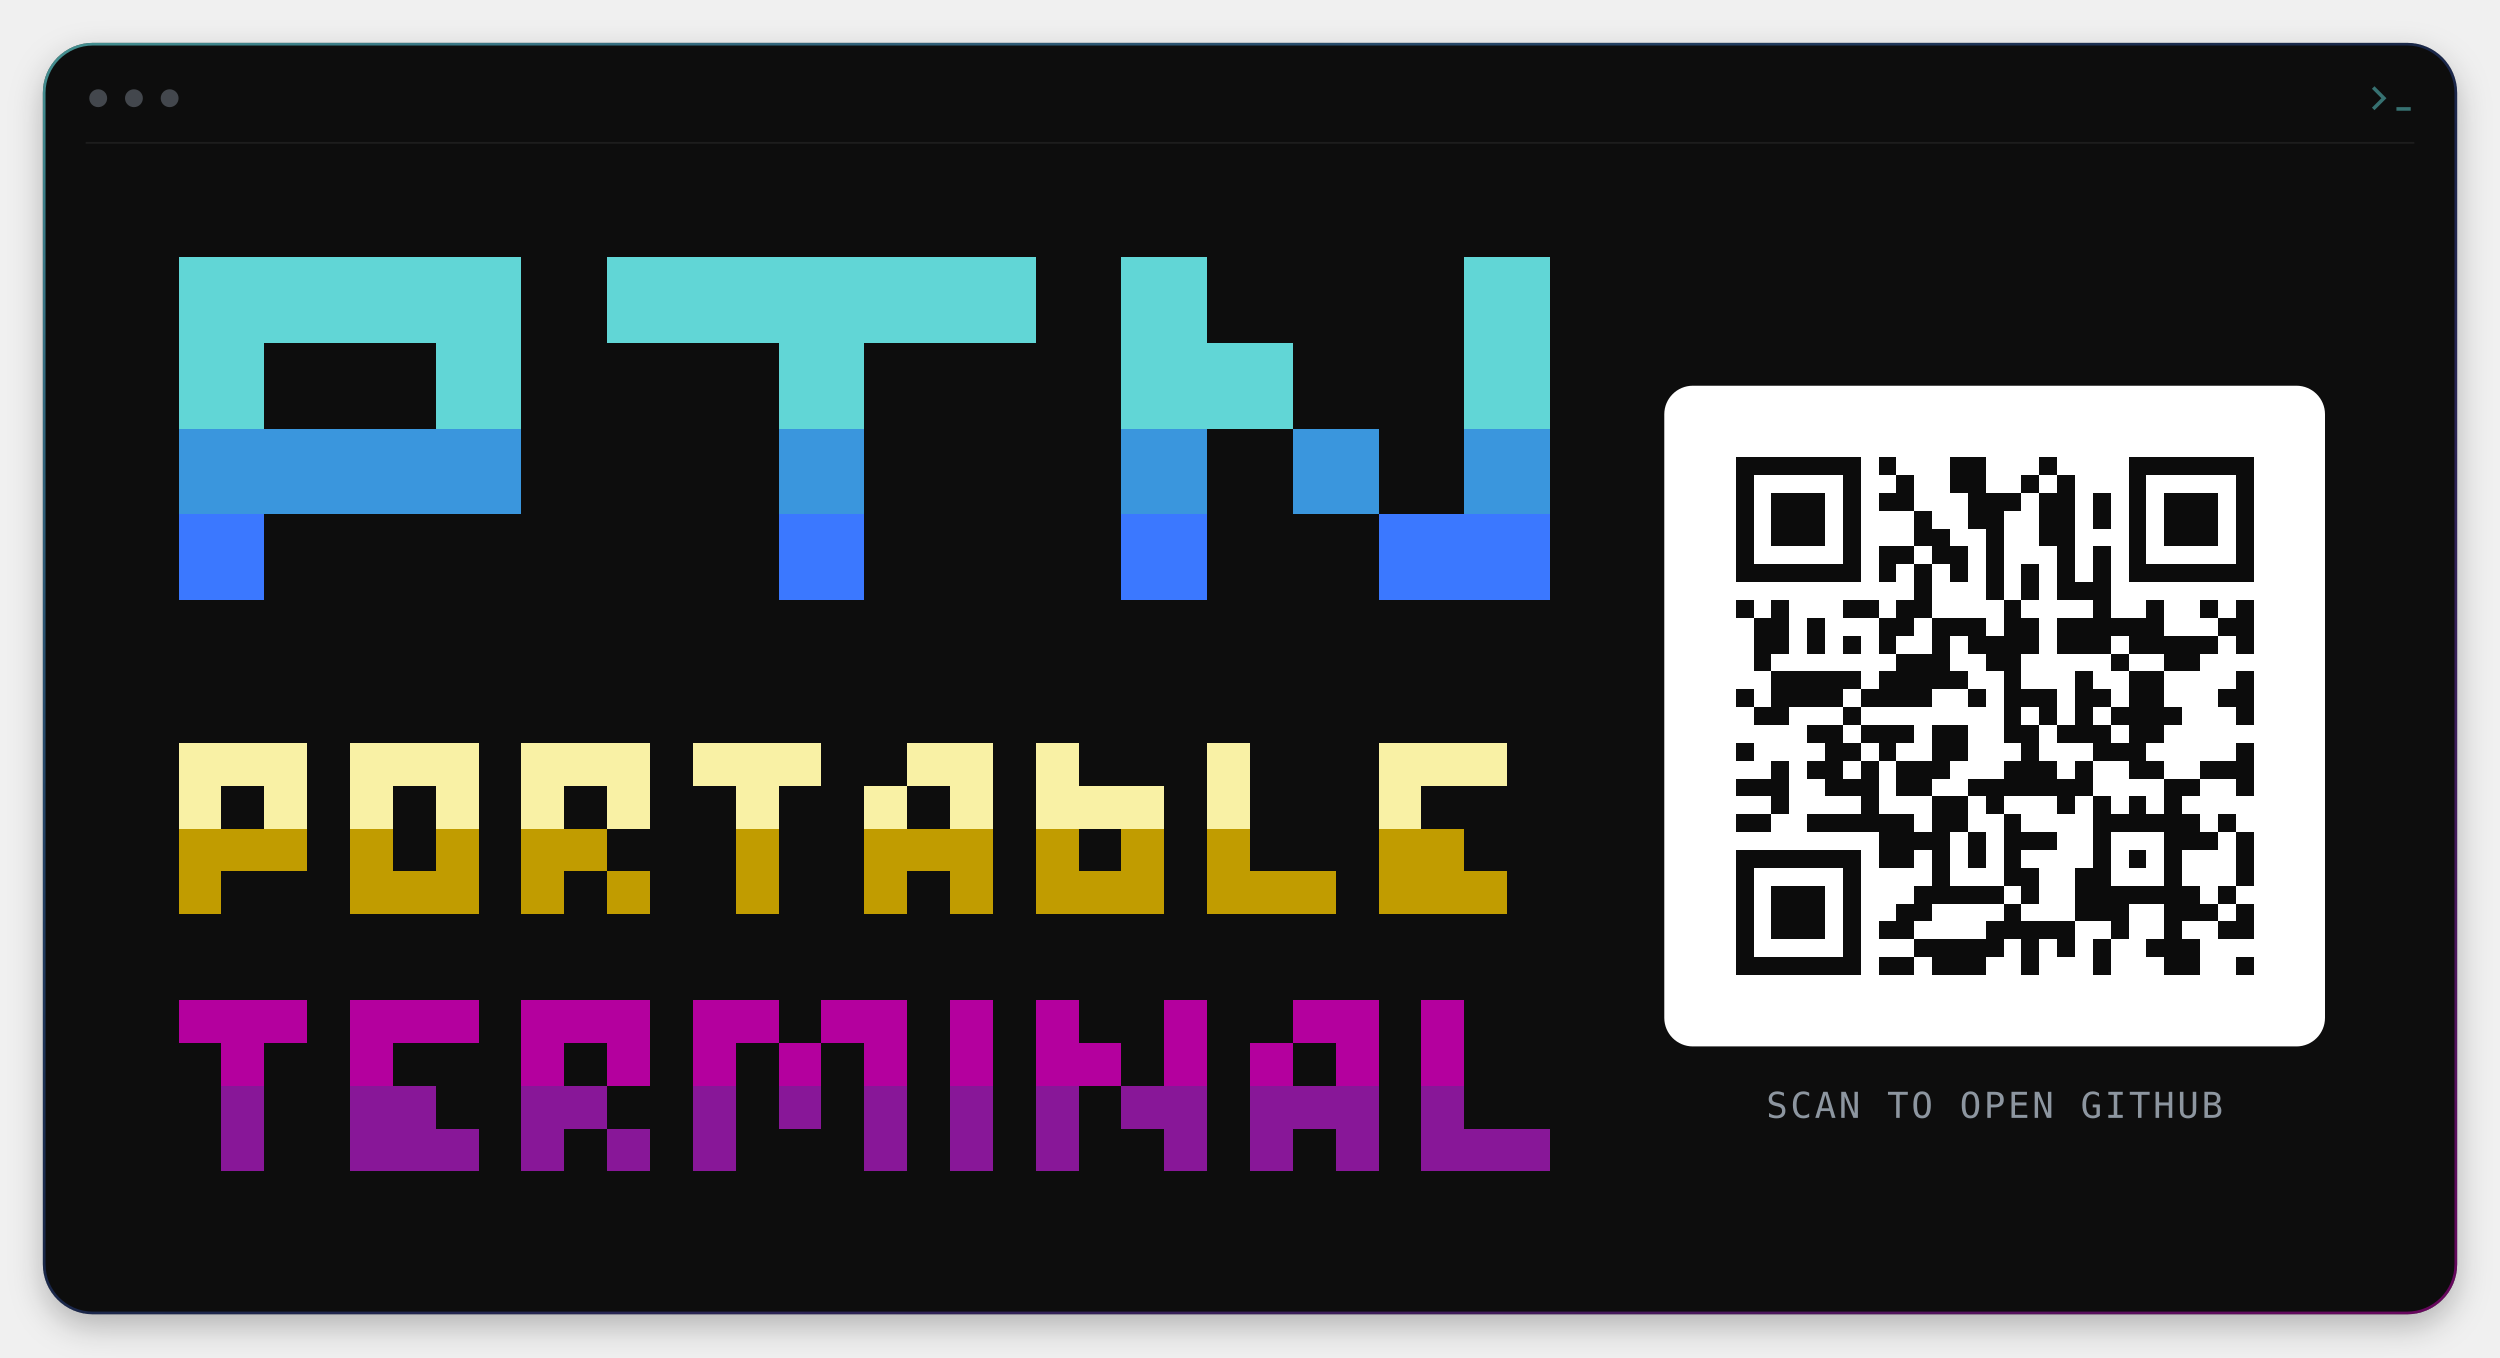
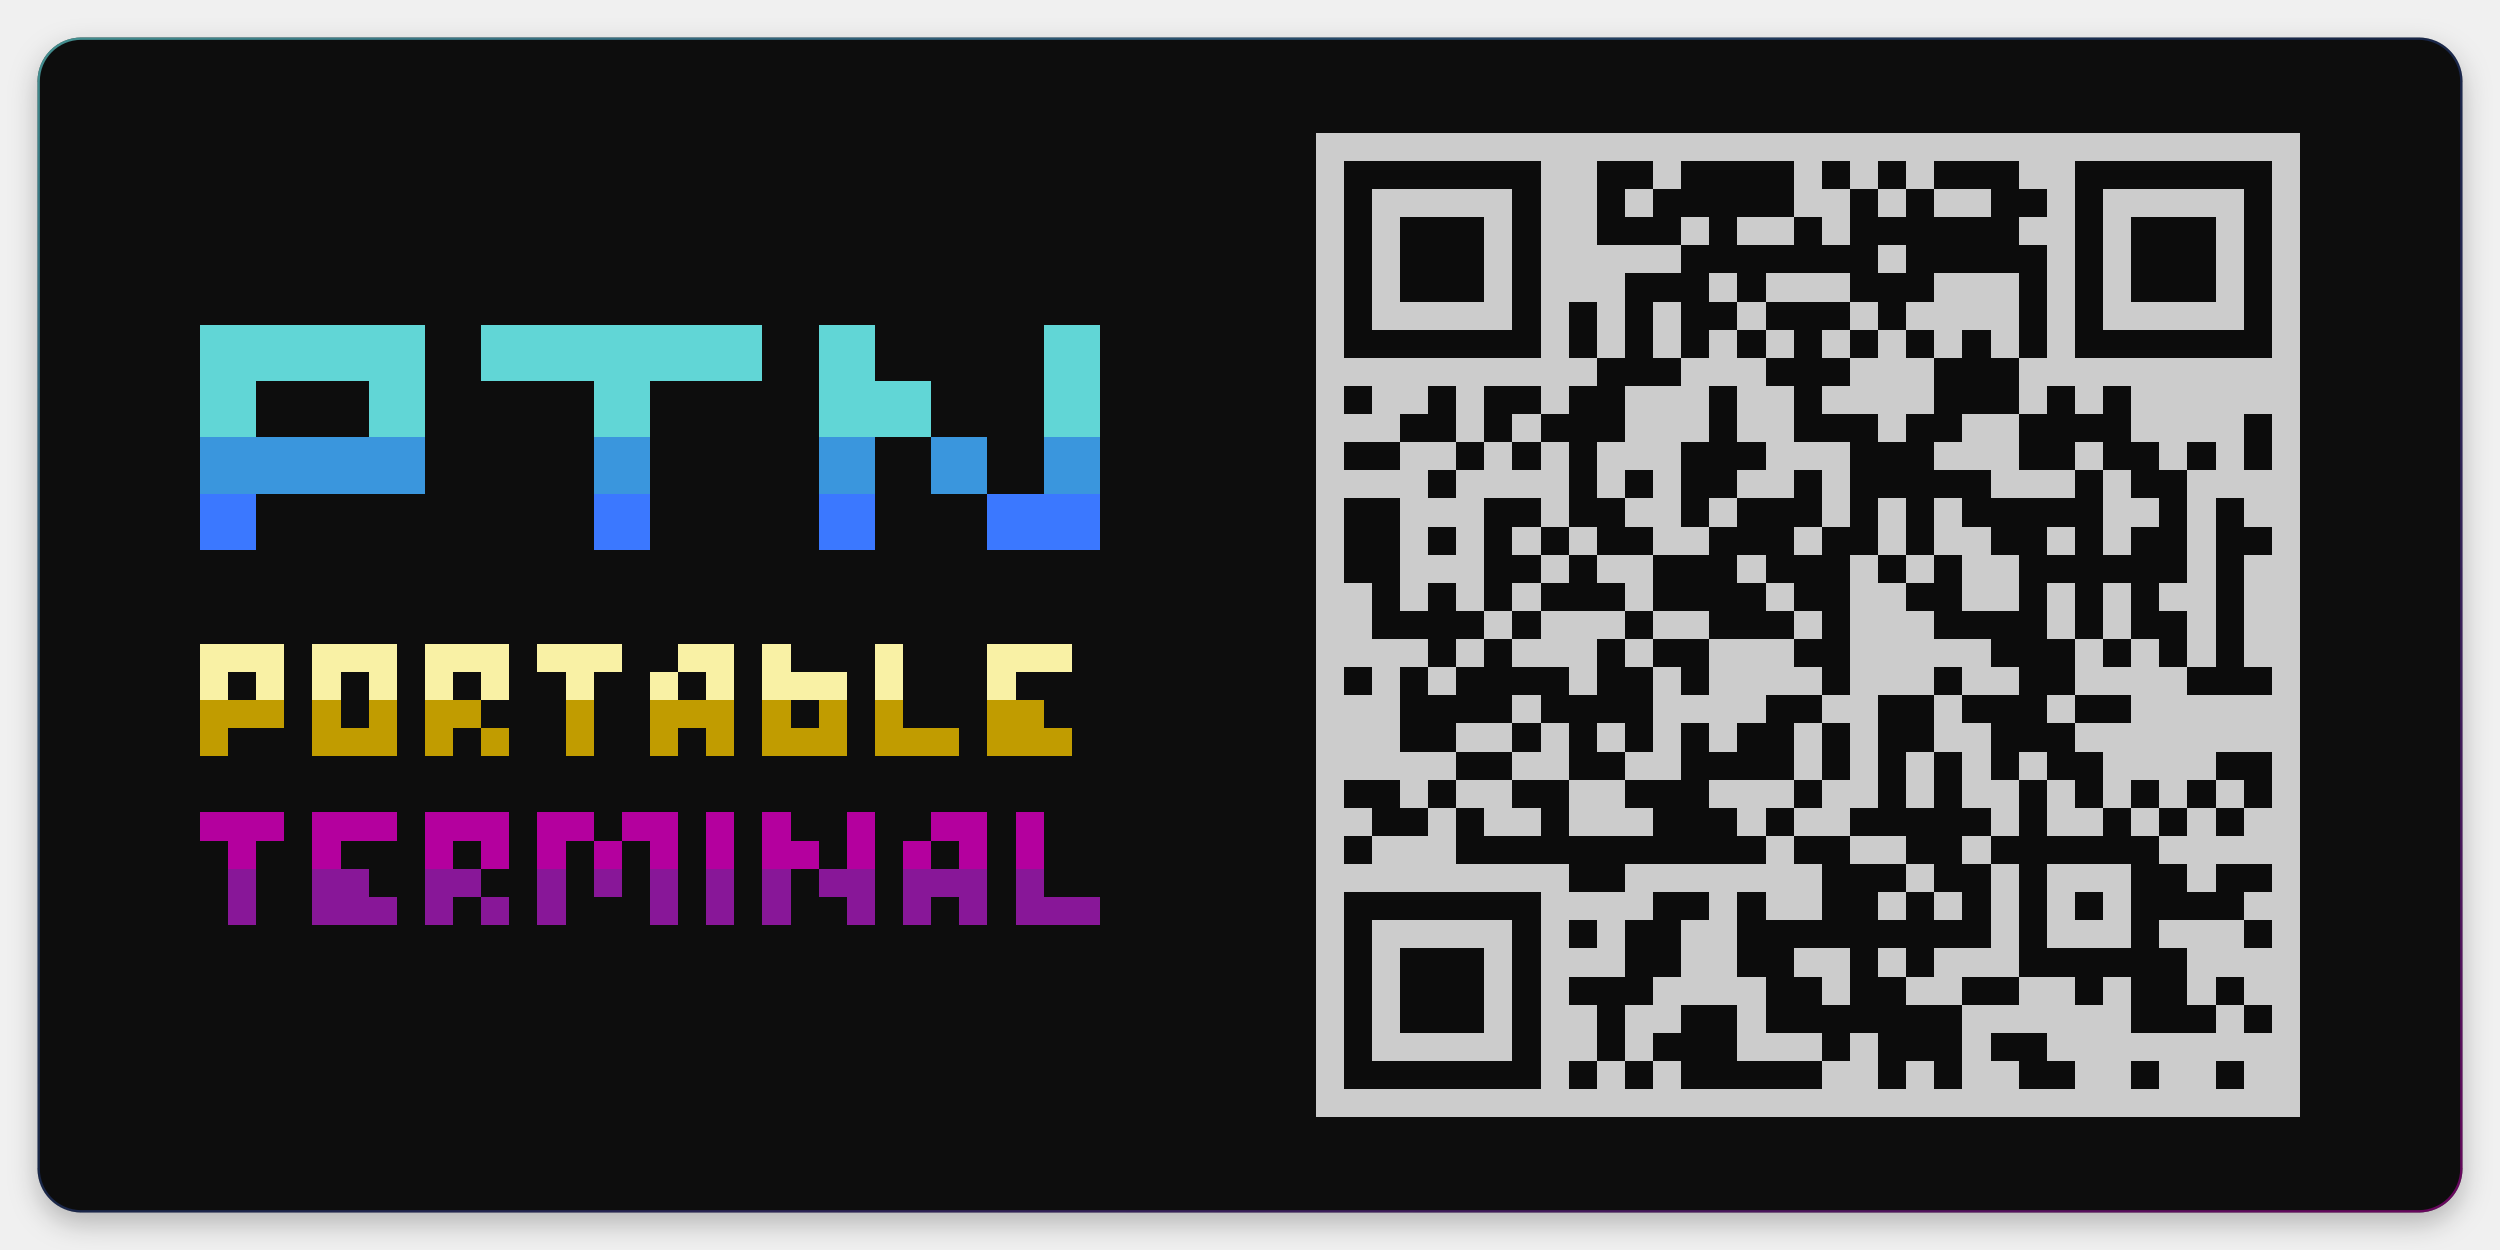
- <svg xmlns="http://www.w3.org/2000/svg" width="1400" height="760" viewBox="0 0 1400 760" role="img" aria-labelledby="title description">
+ <svg xmlns="http://www.w3.org/2000/svg" width="1600" height="800" viewBox="0 0 1600 800" role="img" aria-labelledby="title description">
  <defs>
    <linearGradient id="edge" x1="0" y1="0" x2="1" y2="1">
      <stop offset="0" stop-color="#61d6d6" stop-opacity=".65" />
      <stop offset=".48" stop-color="#3b78ff" stop-opacity=".24" />
      <stop offset="1" stop-color="#b4009e" stop-opacity=".55" />
    </linearGradient>
    <filter id="shadow" x="-20%" y="-20%" width="140%" height="140%" color-interpolation-filters="sRGB">
      <feDropShadow dx="0" dy="7" stdDeviation="9" flood-color="#000" flood-opacity=".25" />
    </filter>
  </defs>
-   <rect x="24" y="24" width="1352" height="712" rx="28" fill="#0c0c0c" filter="url(#shadow)" />
-   <rect x="24.75" y="24.75" width="1350.5" height="710.5" rx="27.25" fill="none" stroke="url(#edge)" stroke-width="1.5" />
-   <g fill="#60666e" opacity=".65">
-     <circle cx="55" cy="55" r="5" />
-     <circle cx="75" cy="55" r="5" />
-     <circle cx="95" cy="55" r="5" />
-   </g>
-   <path d="M48 80h1304" stroke="#fff" stroke-opacity=".07" />
-   <path d="m1329 49 6 6-6 6m13 0h8" fill="none" stroke="#61d6d6" stroke-width="2" stroke-opacity=".5" />
-   <g transform="translate(100 144)" shape-rendering="crispEdges">
+   <rect x="24" y="24" width="1552" height="752" rx="28" fill="#0c0c0c" filter="url(#shadow)" />
+   <rect x="24.75" y="24.75" width="1550.5" height="750.5" rx="27.25" fill="none" stroke="url(#edge)" stroke-width="1.5" />
+   <g transform="translate(128 208) scale(.75)" shape-rendering="crispEdges">
    <path fill="#61d6d6" d="M0 0h24v48h-24z M24 0h24v48h-24z M48 0h24v48h-24z M72 0h24v48h-24z M96 0h24v48h-24z M120 0h24v48h-24z M144 0h24v48h-24z M168 0h24v48h-24z M240 0h24v48h-24z M264 0h24v48h-24z M288 0h24v48h-24z M312 0h24v48h-24z M336 0h24v48h-24z M360 0h24v48h-24z M384 0h24v48h-24z M408 0h24v48h-24z M432 0h24v48h-24z M456 0h24v48h-24z M528 0h24v48h-24z M552 0h24v48h-24z M720 0h24v48h-24z M744 0h24v48h-24z" />
    <path fill="#61d6d6" d="M0 48h24v48h-24z M24 48h24v48h-24z M144 48h24v48h-24z M168 48h24v48h-24z M336 48h24v48h-24z M360 48h24v48h-24z M528 48h24v48h-24z M552 48h24v48h-24z M576 48h24v48h-24z M600 48h24v48h-24z M720 48h24v48h-24z M744 48h24v48h-24z" />
    <path fill="#3a96dd" d="M0 96h24v48h-24z M24 96h24v48h-24z M48 96h24v48h-24z M72 96h24v48h-24z M96 96h24v48h-24z M120 96h24v48h-24z M144 96h24v48h-24z M168 96h24v48h-24z M336 96h24v48h-24z M360 96h24v48h-24z M528 96h24v48h-24z M552 96h24v48h-24z M624 96h24v48h-24z M648 96h24v48h-24z M720 96h24v48h-24z M744 96h24v48h-24z" />
    <path fill="#3b78ff" d="M0 144h24v48h-24z M24 144h24v48h-24z M336 144h24v48h-24z M360 144h24v48h-24z M528 144h24v48h-24z M552 144h24v48h-24z M672 144h24v48h-24z M696 144h24v48h-24z M720 144h24v48h-24z M744 144h24v48h-24z" />
    <path fill="#f9f1a5" d="M0 272h24v48h-24z M24 272h24v24h-24z M48 272h24v48h-24z M96 272h24v48h-24z M120 272h24v24h-24z M144 272h24v48h-24z M192 272h24v48h-24z M216 272h24v24h-24z M240 272h24v48h-24z M288 272h24v24h-24z M312 272h24v48h-24z M336 272h24v24h-24z M384 296h24v24h-24z M408 272h24v24h-24z M432 272h24v48h-24z M480 272h24v48h-24z M504 296h24v24h-24z M528 296h24v24h-24z M576 272h24v48h-24z M672 272h24v48h-24z M696 272h24v24h-24z M720 272h24v24h-24z" />
    <path fill="#c19c00" d="M0 320h24v48h-24z M24 320h24v24h-24z M48 320h24v24h-24z M96 320h24v48h-24z M120 344h24v24h-24z M144 320h24v48h-24z M192 320h24v48h-24z M216 320h24v24h-24z M240 344h24v24h-24z M312 320h24v48h-24z M384 320h24v48h-24z M408 320h24v24h-24z M432 320h24v48h-24z M480 320h24v48h-24z M504 344h24v24h-24z M528 320h24v48h-24z M576 320h24v48h-24z M600 344h24v24h-24z M624 344h24v24h-24z M672 320h24v48h-24z M696 320h24v48h-24z M720 344h24v24h-24z" />
    <path fill="#b4009e" d="M0 416h24v24h-24z M24 416h24v48h-24z M48 416h24v24h-24z M96 416h24v48h-24z M120 416h24v24h-24z M144 416h24v24h-24z M192 416h24v48h-24z M216 416h24v24h-24z M240 416h24v48h-24z M288 416h24v48h-24z M312 416h24v24h-24z M336 440h24v24h-24z M360 416h24v24h-24z M384 416h24v48h-24z M432 416h24v48h-24z M480 416h24v48h-24z M504 440h24v24h-24z M552 416h24v48h-24z M600 440h24v24h-24z M624 416h24v24h-24z M648 416h24v48h-24z M696 416h24v48h-24z" />
    <path fill="#881798" d="M24 464h24v48h-24z M96 464h24v48h-24z M120 464h24v48h-24z M144 488h24v24h-24z M192 464h24v48h-24z M216 464h24v24h-24z M240 488h24v24h-24z M288 464h24v48h-24z M336 464h24v24h-24z M384 464h24v48h-24z M432 464h24v48h-24z M480 464h24v48h-24z M528 464h24v24h-24z M552 464h24v48h-24z M600 464h24v48h-24z M624 464h24v24h-24z M648 464h24v48h-24z M696 464h24v48h-24z M720 488h24v24h-24z M744 488h24v24h-24z" />
  </g>
-   <g transform="translate(932 216)" aria-label="QR code linking to the Porterminal GitHub repository">
-     <rect width="370" height="370" rx="16" fill="#fff" />
-     <path fill="#0c0c0c" shape-rendering="crispEdges" d="M40 40h70v10h-70z M120 40h10v10h-10z M160 40h20v10h-20z M210 40h10v10h-10z M260 40h70v10h-70z M40 50h10v10h-10z M100 50h10v10h-10z M130 50h10v10h-10z M160 50h20v10h-20z M200 50h10v10h-10z M220 50h10v10h-10z M260 50h10v10h-10z M320 50h10v10h-10z M40 60h10v10h-10z M60 60h30v10h-30z M100 60h10v10h-10z M120 60h20v10h-20z M170 60h30v10h-30z M210 60h20v10h-20z M240 60h10v10h-10z M260 60h10v10h-10z M280 60h30v10h-30z M320 60h10v10h-10z M40 70h10v10h-10z M60 70h30v10h-30z M100 70h10v10h-10z M140 70h10v10h-10z M170 70h20v10h-20z M210 70h20v10h-20z M240 70h10v10h-10z M260 70h10v10h-10z M280 70h30v10h-30z M320 70h10v10h-10z M40 80h10v10h-10z M60 80h30v10h-30z M100 80h10v10h-10z M140 80h20v10h-20z M180 80h10v10h-10z M210 80h20v10h-20z M260 80h10v10h-10z M280 80h30v10h-30z M320 80h10v10h-10z M40 90h10v10h-10z M100 90h10v10h-10z M120 90h20v10h-20z M150 90h20v10h-20z M180 90h10v10h-10z M220 90h10v10h-10z M240 90h10v10h-10z M260 90h10v10h-10z M320 90h10v10h-10z M40 100h70v10h-70z M120 100h10v10h-10z M140 100h10v10h-10z M160 100h10v10h-10z M180 100h10v10h-10z M200 100h10v10h-10z M220 100h10v10h-10z M240 100h10v10h-10z M260 100h70v10h-70z M140 110h10v10h-10z M180 110h10v10h-10z M200 110h10v10h-10z M220 110h30v10h-30z M40 120h10v10h-10z M60 120h10v10h-10z M100 120h20v10h-20z M130 120h20v10h-20z M190 120h10v10h-10z M240 120h10v10h-10z M270 120h10v10h-10z M300 120h10v10h-10z M320 120h10v10h-10z M50 130h20v10h-20z M80 130h10v10h-10z M120 130h20v10h-20z M150 130h30v10h-30z M190 130h20v10h-20z M220 130h60v10h-60z M310 130h20v10h-20z M50 140h20v10h-20z M80 140h10v10h-10z M100 140h10v10h-10z M120 140h10v10h-10z M150 140h10v10h-10z M170 140h40v10h-40z M220 140h30v10h-30z M260 140h50v10h-50z M320 140h10v10h-10z M50 150h10v10h-10z M130 150h30v10h-30z M180 150h20v10h-20z M250 150h10v10h-10z M280 150h20v10h-20z M60 160h50v10h-50z M120 160h50v10h-50z M190 160h10v10h-10z M230 160h10v10h-10z M260 160h20v10h-20z M320 160h10v10h-10z M40 170h10v10h-10z M60 170h40v10h-40z M110 170h40v10h-40z M170 170h10v10h-10z M190 170h30v10h-30z M230 170h20v10h-20z M260 170h20v10h-20z M310 170h20v10h-20z M50 180h20v10h-20z M100 180h10v10h-10z M190 180h10v10h-10z M210 180h10v10h-10z M230 180h10v10h-10z M250 180h40v10h-40z M320 180h10v10h-10z M80 190h20v10h-20z M110 190h30v10h-30z M150 190h20v10h-20z M190 190h20v10h-20z M220 190h30v10h-30z M260 190h20v10h-20z M40 200h10v10h-10z M90 200h20v10h-20z M120 200h10v10h-10z M150 200h20v10h-20z M200 200h10v10h-10z M240 200h30v10h-30z M320 200h10v10h-10z M60 210h10v10h-10z M80 210h20v10h-20z M110 210h10v10h-10z M130 210h30v10h-30z M190 210h30v10h-30z M230 210h10v10h-10z M260 210h20v10h-20z M300 210h30v10h-30z M40 220h30v10h-30z M90 220h30v10h-30z M130 220h20v10h-20z M170 220h70v10h-70z M280 220h20v10h-20z M320 220h10v10h-10z M60 230h10v10h-10z M110 230h10v10h-10z M150 230h20v10h-20z M180 230h10v10h-10z M220 230h10v10h-10z M240 230h10v10h-10z M260 230h10v10h-10z M280 230h10v10h-10z M40 240h20v10h-20z M80 240h60v10h-60z M150 240h20v10h-20z M190 240h10v10h-10z M240 240h60v10h-60z M310 240h10v10h-10z M120 250h40v10h-40z M170 250h10v10h-10z M190 250h30v10h-30z M240 250h10v10h-10z M280 250h30v10h-30z M320 250h10v10h-10z M40 260h70v10h-70z M120 260h20v10h-20z M150 260h10v10h-10z M170 260h10v10h-10z M190 260h10v10h-10z M240 260h10v10h-10z M260 260h10v10h-10z M280 260h10v10h-10z M320 260h10v10h-10z M40 270h10v10h-10z M100 270h10v10h-10z M150 270h10v10h-10z M190 270h20v10h-20z M230 270h20v10h-20z M280 270h10v10h-10z M320 270h10v10h-10z M40 280h10v10h-10z M60 280h30v10h-30z M100 280h10v10h-10z M140 280h50v10h-50z M200 280h10v10h-10z M230 280h70v10h-70z M310 280h10v10h-10z M40 290h10v10h-10z M60 290h30v10h-30z M100 290h10v10h-10z M130 290h20v10h-20z M190 290h10v10h-10z M230 290h30v10h-30z M280 290h30v10h-30z M320 290h10v10h-10z M40 300h10v10h-10z M60 300h30v10h-30z M100 300h10v10h-10z M120 300h20v10h-20z M180 300h50v10h-50z M250 300h10v10h-10z M280 300h10v10h-10z M310 300h20v10h-20z M40 310h10v10h-10z M100 310h10v10h-10z M140 310h50v10h-50z M200 310h10v10h-10z M220 310h10v10h-10z M240 310h10v10h-10z M270 310h30v10h-30z M40 320h70v10h-70z M120 320h20v10h-20z M150 320h30v10h-30z M200 320h10v10h-10z M240 320h10v10h-10z M280 320h20v10h-20z M320 320h10v10h-10z" />
+   <g transform="translate(842 85)" aria-hidden="true" shape-rendering="crispEdges">
+     <rect width="630" height="630" fill="#ccc" />
+     <path fill="#0c0c0c" d="M18 18h126v18h-126z M180 18h36v18h-36z M234 18h72v18h-72z M324 18h18v18h-18z M360 18h18v18h-18z M396 18h54v18h-54z M486 18h126v18h-126z M18 36h18v18h-18z M126 36h18v18h-18z M180 36h18v18h-18z M216 36h90v18h-90z M342 36h18v18h-18z M378 36h18v18h-18z M432 36h36v18h-36z M486 36h18v18h-18z M594 36h18v18h-18z M18 54h18v18h-18z M54 54h54v18h-54z M126 54h18v18h-18z M180 54h54v18h-54z M252 54h18v18h-18z M306 54h18v18h-18z M342 54h108v18h-108z M486 54h18v18h-18z M522 54h54v18h-54z M594 54h18v18h-18z M18 72h18v18h-18z M54 72h54v18h-54z M126 72h18v18h-18z M234 72h126v18h-126z M378 72h90v18h-90z M486 72h18v18h-18z M522 72h54v18h-54z M594 72h18v18h-18z M18 90h18v18h-18z M54 90h54v18h-54z M126 90h18v18h-18z M198 90h54v18h-54z M270 90h18v18h-18z M342 90h54v18h-54z M450 90h18v18h-18z M486 90h18v18h-18z M522 90h54v18h-54z M594 90h18v18h-18z M18 108h18v18h-18z M126 108h18v18h-18z M162 108h18v18h-18z M198 108h18v18h-18z M234 108h36v18h-36z M288 108h54v18h-54z M360 108h18v18h-18z M450 108h18v18h-18z M486 108h18v18h-18z M594 108h18v18h-18z M18 126h126v18h-126z M162 126h18v18h-18z M198 126h18v18h-18z M234 126h18v18h-18z M270 126h18v18h-18z M306 126h18v18h-18z M342 126h18v18h-18z M378 126h18v18h-18z M414 126h18v18h-18z M450 126h18v18h-18z M486 126h126v18h-126z M180 144h54v18h-54z M288 144h54v18h-54z M396 144h54v18h-54z M18 162h18v18h-18z M72 162h18v18h-18z M108 162h36v18h-36z M162 162h36v18h-36z M252 162h18v18h-18z M306 162h18v18h-18z M396 162h54v18h-54z M468 162h18v18h-18z M504 162h18v18h-18z M54 180h36v18h-36z M108 180h18v18h-18z M144 180h54v18h-54z M252 180h18v18h-18z M306 180h54v18h-54z M378 180h36v18h-36z M450 180h72v18h-72z M594 180h18v18h-18z M18 198h36v18h-36z M90 198h18v18h-18z M126 198h18v18h-18z M162 198h18v18h-18z M234 198h54v18h-54z M342 198h54v18h-54z M450 198h36v18h-36z M504 198h36v18h-36z M558 198h18v18h-18z M594 198h18v18h-18z M72 216h18v18h-18z M162 216h18v18h-18z M198 216h18v18h-18z M234 216h36v18h-36z M306 216h18v18h-18z M342 216h90v18h-90z M486 216h18v18h-18z M522 216h36v18h-36z M18 234h36v18h-36z M108 234h36v18h-36z M162 234h36v18h-36z M234 234h18v18h-18z M270 234h54v18h-54z M342 234h18v18h-18z M378 234h18v18h-18z M414 234h90v18h-90z M540 234h18v18h-18z M576 234h18v18h-18z M18 252h36v18h-36z M72 252h18v18h-18z M108 252h18v18h-18z M144 252h18v18h-18z M180 252h36v18h-36z M252 252h54v18h-54z M324 252h36v18h-36z M378 252h18v18h-18z M432 252h36v18h-36z M486 252h18v18h-18z M522 252h36v18h-36z M576 252h36v18h-36z M18 270h36v18h-36z M108 270h36v18h-36z M162 270h18v18h-18z M216 270h54v18h-54z M288 270h54v18h-54z M360 270h18v18h-18z M396 270h18v18h-18z M450 270h108v18h-108z M576 270h18v18h-18z M36 288h18v18h-18z M72 288h18v18h-18z M108 288h18v18h-18z M144 288h54v18h-54z M216 288h72v18h-72z M306 288h36v18h-36z M378 288h36v18h-36z M450 288h18v18h-18z M486 288h18v18h-18z M522 288h18v18h-18z M576 288h18v18h-18z M36 306h72v18h-72z M126 306h18v18h-18z M198 306h18v18h-18z M252 306h54v18h-54z M324 306h18v18h-18z M396 306h72v18h-72z M486 306h18v18h-18z M522 306h36v18h-36z M576 306h18v18h-18z M72 324h18v18h-18z M108 324h18v18h-18z M180 324h18v18h-18z M216 324h36v18h-36z M306 324h36v18h-36z M432 324h54v18h-54z M504 324h18v18h-18z M540 324h18v18h-18z M576 324h18v18h-18z M18 342h18v18h-18z M54 342h18v18h-18z M90 342h72v18h-72z M180 342h36v18h-36z M234 342h18v18h-18z M324 342h18v18h-18z M396 342h18v18h-18z M450 342h36v18h-36z M558 342h54v18h-54z M54 360h72v18h-72z M144 360h72v18h-72z M288 360h36v18h-36z M360 360h36v18h-36z M414 360h54v18h-54z M486 360h36v18h-36z M54 378h36v18h-36z M126 378h18v18h-18z M162 378h18v18h-18z M198 378h18v18h-18z M234 378h18v18h-18z M270 378h36v18h-36z M324 378h18v18h-18z M360 378h36v18h-36z M432 378h54v18h-54z M90 396h36v18h-36z M162 396h36v18h-36z M234 396h72v18h-72z M324 396h18v18h-18z M360 396h18v18h-18z M396 396h18v18h-18z M432 396h18v18h-18z M468 396h36v18h-36z M576 396h36v18h-36z M18 414h36v18h-36z M72 414h18v18h-18z M126 414h36v18h-36z M198 414h54v18h-54z M306 414h18v18h-18z M360 414h18v18h-18z M396 414h18v18h-18z M450 414h18v18h-18z M486 414h18v18h-18z M522 414h18v18h-18z M558 414h18v18h-18z M594 414h18v18h-18z M36 432h36v18h-36z M90 432h18v18h-18z M144 432h18v18h-18z M216 432h54v18h-54z M288 432h18v18h-18z M342 432h90v18h-90z M450 432h18v18h-18z M504 432h18v18h-18z M540 432h18v18h-18z M576 432h18v18h-18z M18 450h18v18h-18z M90 450h198v18h-198z M306 450h36v18h-36z M378 450h36v18h-36z M432 450h108v18h-108z M162 468h36v18h-36z M324 468h54v18h-54z M396 468h36v18h-36z M450 468h18v18h-18z M522 468h36v18h-36z M576 468h36v18h-36z M18 486h126v18h-126z M216 486h36v18h-36z M270 486h18v18h-18z M324 486h36v18h-36z M378 486h18v18h-18z M414 486h18v18h-18z M450 486h18v18h-18z M486 486h18v18h-18z M522 486h72v18h-72z M18 504h18v18h-18z M126 504h18v18h-18z M162 504h18v18h-18z M198 504h36v18h-36z M270 504h162v18h-162z M450 504h18v18h-18z M522 504h18v18h-18z M594 504h18v18h-18z M18 522h18v18h-18z M54 522h54v18h-54z M126 522h18v18h-18z M198 522h36v18h-36z M270 522h36v18h-36z M342 522h18v18h-18z M378 522h18v18h-18z M450 522h108v18h-108z M18 540h18v18h-18z M54 540h54v18h-54z M126 540h18v18h-18z M162 540h54v18h-54z M288 540h36v18h-36z M342 540h36v18h-36z M414 540h36v18h-36z M486 540h18v18h-18z M522 540h36v18h-36z M576 540h18v18h-18z M18 558h18v18h-18z M54 558h54v18h-54z M126 558h18v18h-18z M180 558h18v18h-18z M234 558h36v18h-36z M288 558h126v18h-126z M522 558h54v18h-54z M594 558h18v18h-18z M18 576h18v18h-18z M126 576h18v18h-18z M180 576h18v18h-18z M216 576h54v18h-54z M324 576h18v18h-18z M360 576h54v18h-54z M432 576h36v18h-36z M18 594h126v18h-126z M162 594h18v18h-18z M198 594h18v18h-18z M234 594h90v18h-90z M360 594h18v18h-18z M396 594h18v18h-18z M450 594h36v18h-36z M522 594h18v18h-18z M576 594h18v18h-18z" />
  </g>
-   <text x="1117" y="626" text-anchor="middle" fill="#8d96a0" font-family="ui-monospace, Consolas, monospace" font-size="20" letter-spacing="1.5">SCAN TO OPEN GITHUB</text>
</svg>
